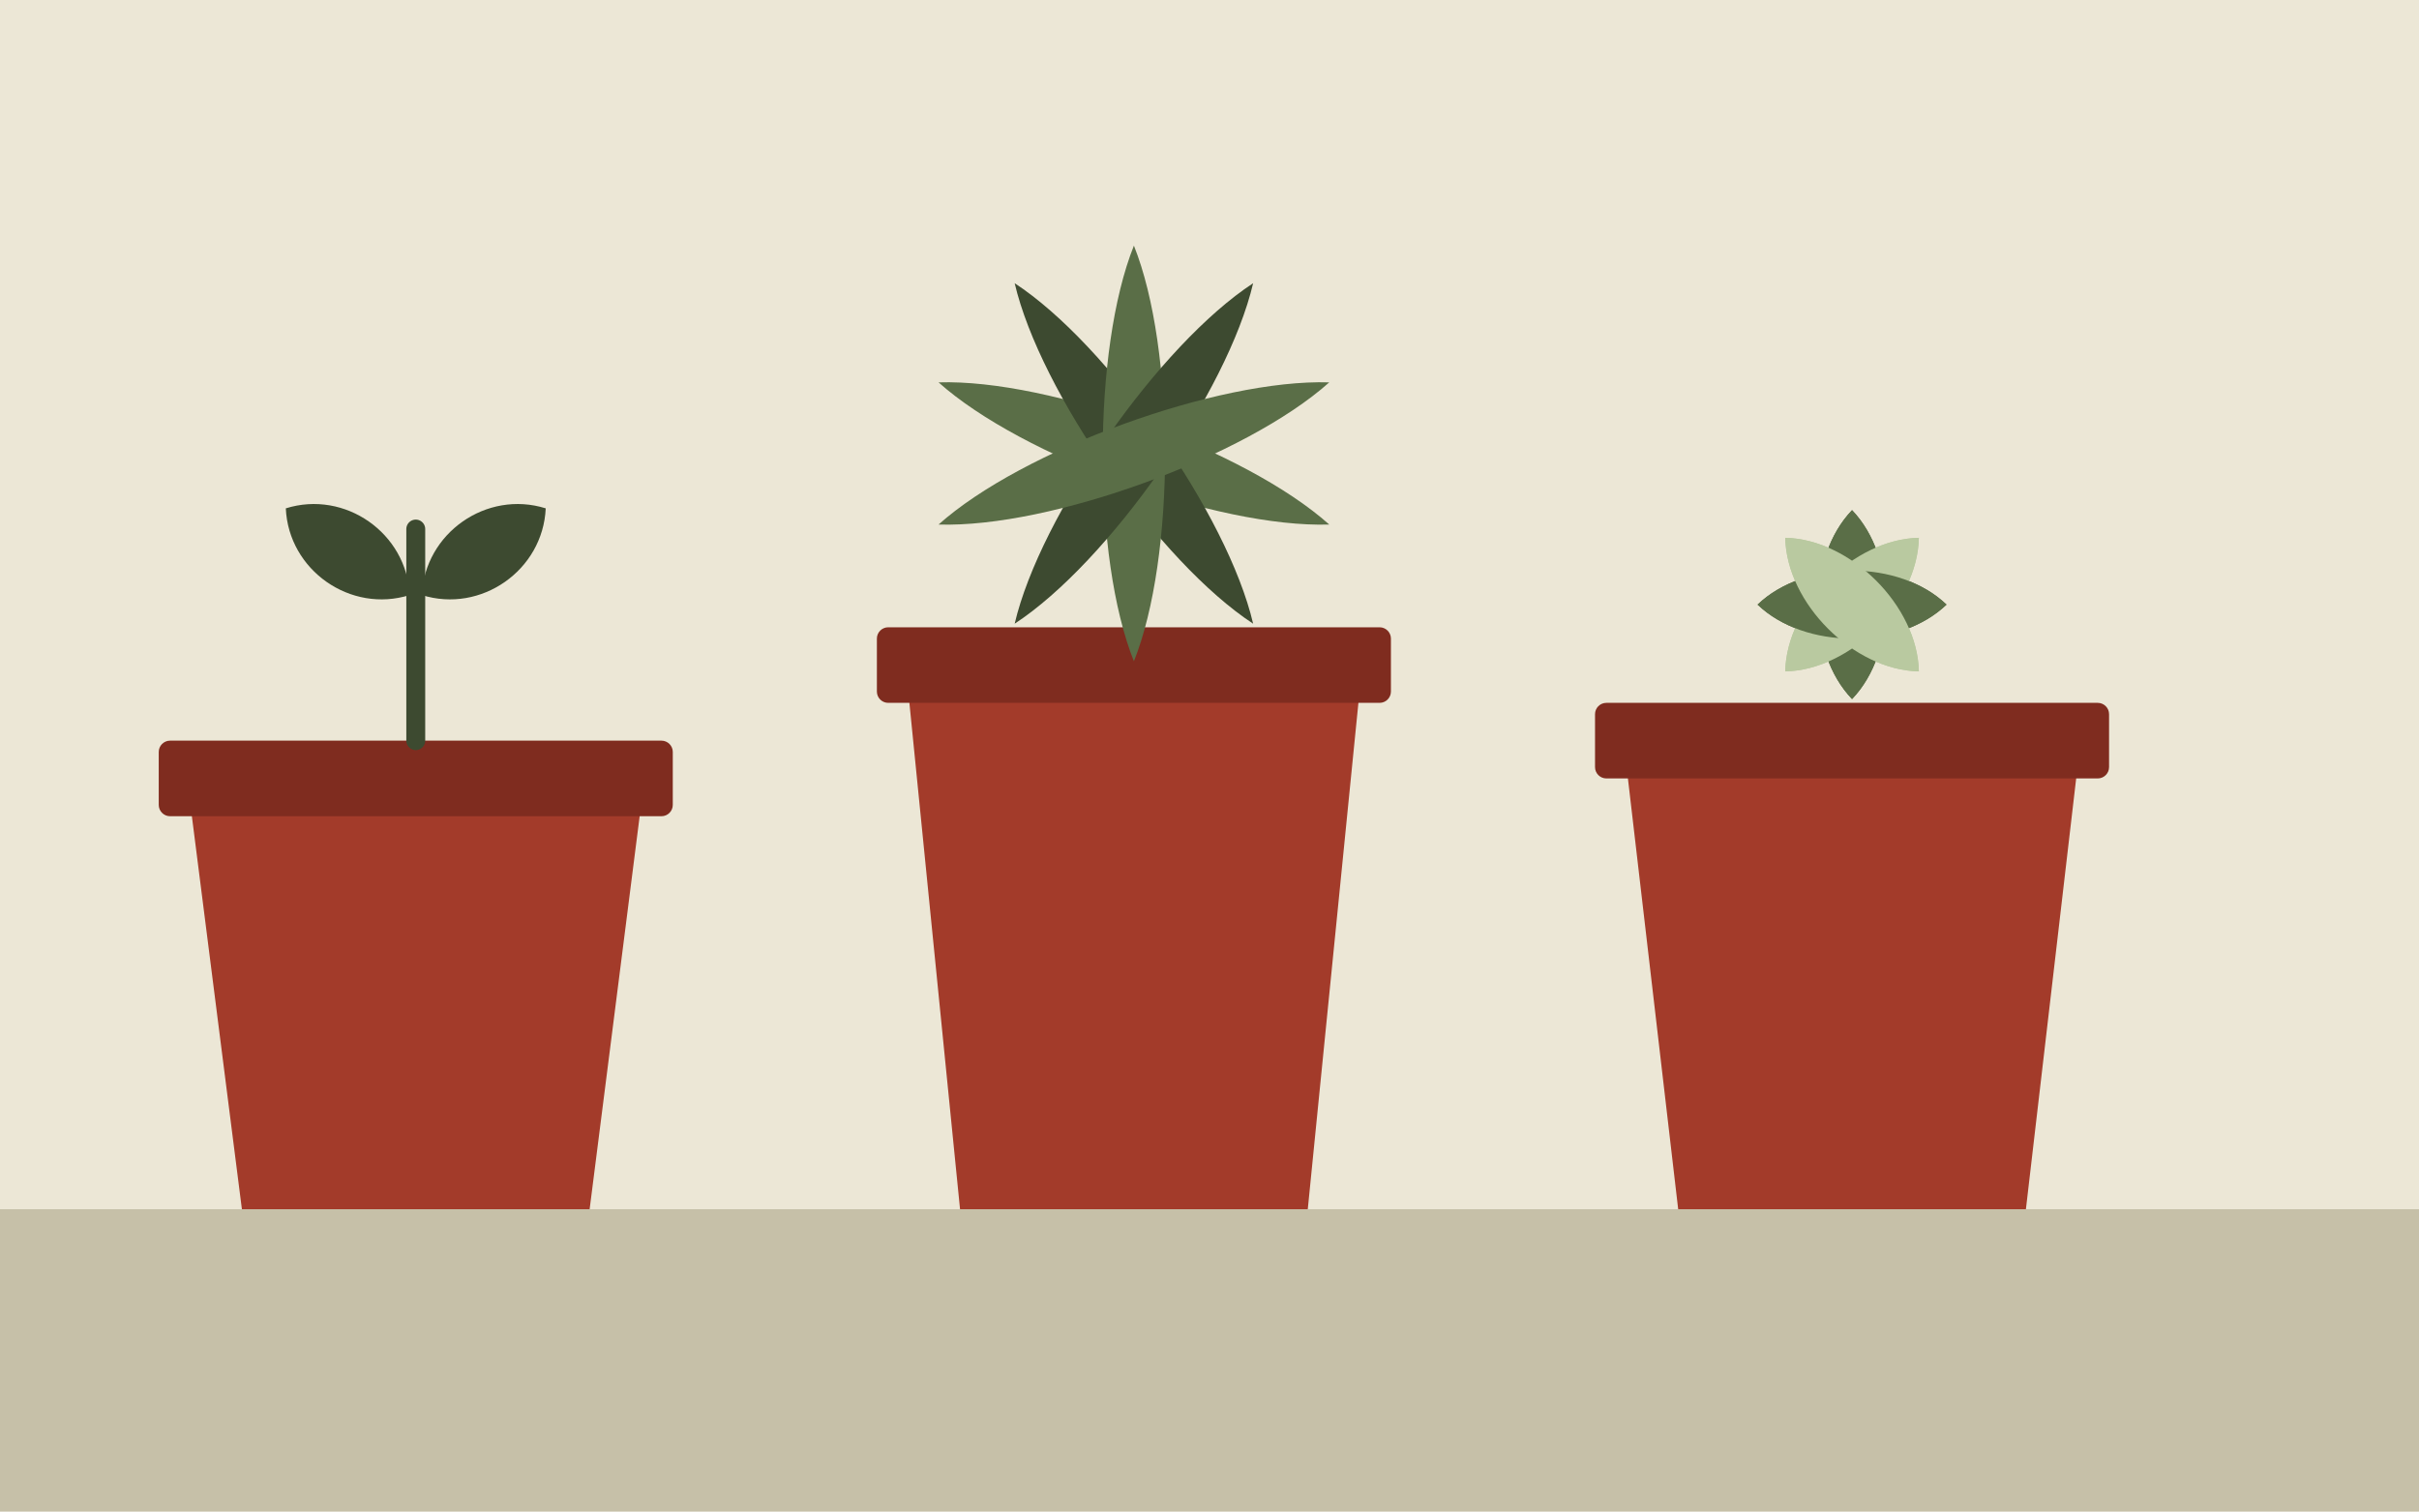
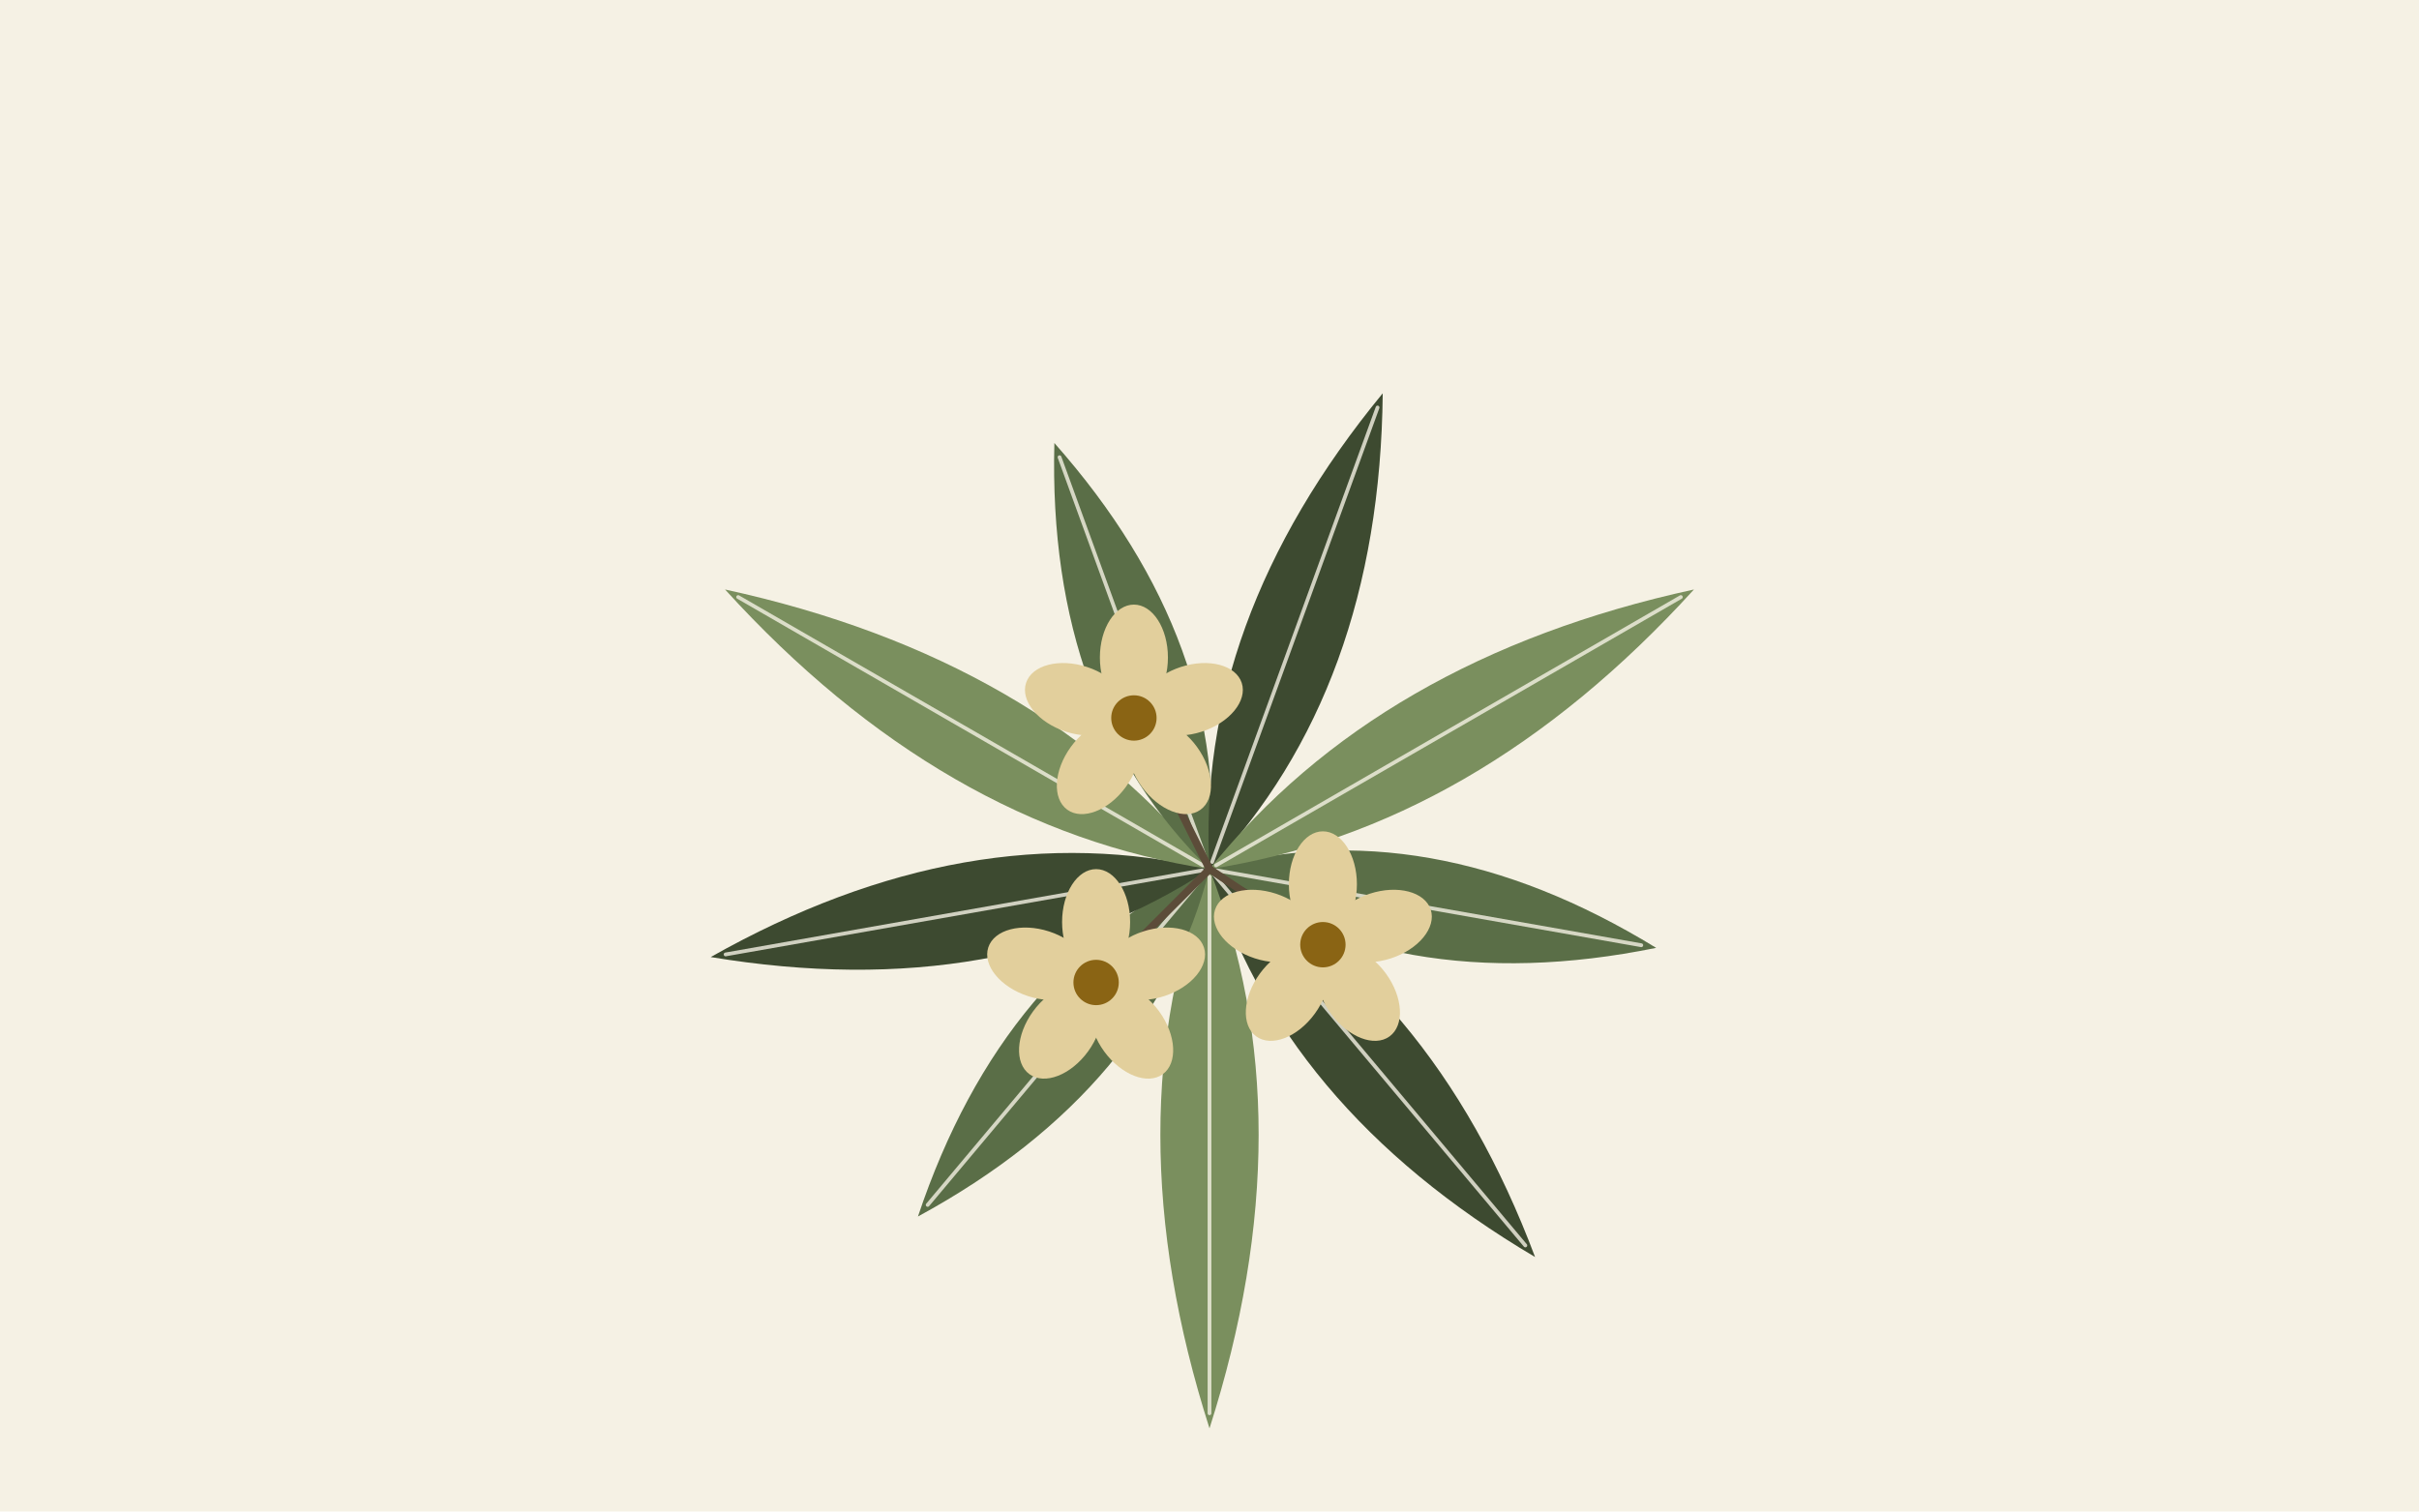
- <svg xmlns="http://www.w3.org/2000/svg" viewBox="0 0 640 400" role="img" aria-label="Three terracotta pots">
-   <rect width="640" height="400" fill="#ece7d6" />
-   <rect y="320" width="640" height="80" fill="#c6c0a8" />
-   <path d="M50 210h120l-14 110h-92Z" fill="#a33b2a" />
-   <rect x="42" y="196" width="136" height="20" rx="3" fill="#7f2c1f" />
-   <path d="M110 196V140" stroke="#3d4a30" stroke-width="5" stroke-linecap="round" />
-   <g transform="translate(92 146) rotate(-55)">
-     <path d="M0 -20.0 C 13.0 -10.0 13.0 10.0 0 20.0 C -13.0 10.0 -13.0 -10.0 0 -20.0Z" fill="#3d4a30" />
+ <svg xmlns="http://www.w3.org/2000/svg" viewBox="0 0 640 400" role="img" aria-label="A pressed primrose rosette with three pale flowers">
+   <rect width="640" height="400" fill="#f5f1e4" />
+   <g transform="translate(320.0 230.0) rotate(10.0)">
+     <path d="M0 0 Q54.0 -26.0 120.0 0 Q54.0 26.0 0 0Z" fill="#5a6e47" />
+     <path d="M2 0H116.0" stroke="#f5f1e4" stroke-width="1" stroke-linecap="round" opacity=".8" />
  </g>
-   <g transform="translate(128 146) rotate(55)">
-     <path d="M0 -20.0 C 13.0 -10.0 13.0 10.0 0 20.0 C -13.0 10.0 -13.0 -10.0 0 -20.0Z" fill="#3d4a30" />
+   <g transform="translate(320.0 230.0) rotate(50.0)">
+     <path d="M0 0 Q60.3 -26.0 134.0 0 Q60.3 26.0 0 0Z" fill="#3d4a30" />
+     <path d="M2 0H130.0" stroke="#f5f1e4" stroke-width="1" stroke-linecap="round" opacity=".8" />
  </g>
-   <path d="M240 180h120l-14 140h-92Z" fill="#a33b2a" />
-   <rect x="232" y="166" width="136" height="20" rx="3" fill="#7f2c1f" />
-   <g transform="translate(300 120) rotate(-70)">
-     <path d="M0 -55.0 C 11.0 -27.5 11.0 27.5 0 55.0 C -11.0 27.5 -11.0 -27.5 0 -55.0Z" fill="#5a6e47" />
+   <g transform="translate(320.0 230.0) rotate(90.0)">
+     <path d="M0 0 Q66.6 -26.0 148.0 0 Q66.6 26.0 0 0Z" fill="#7a8f5e" />
+     <path d="M2 0H144.0" stroke="#f5f1e4" stroke-width="1" stroke-linecap="round" opacity=".8" />
  </g>
-   <g transform="translate(300 120) rotate(-35)">
-     <path d="M0 -55.0 C 11.0 -27.5 11.0 27.5 0 55.0 C -11.0 27.5 -11.0 -27.5 0 -55.0Z" fill="#3d4a30" />
+   <g transform="translate(320.0 230.0) rotate(130.0)">
+     <path d="M0 0 Q54.0 -26.0 120.0 0 Q54.0 26.0 0 0Z" fill="#5a6e47" />
+     <path d="M2 0H116.0" stroke="#f5f1e4" stroke-width="1" stroke-linecap="round" opacity=".8" />
  </g>
-   <g transform="translate(300 120) rotate(0)">
-     <path d="M0 -55.0 C 11.0 -27.5 11.0 27.5 0 55.0 C -11.0 27.5 -11.0 -27.5 0 -55.0Z" fill="#5a6e47" />
+   <g transform="translate(320.0 230.0) rotate(170.0)">
+     <path d="M0 0 Q60.3 -26.0 134.0 0 Q60.3 26.0 0 0Z" fill="#3d4a30" />
+     <path d="M2 0H130.0" stroke="#f5f1e4" stroke-width="1" stroke-linecap="round" opacity=".8" />
  </g>
-   <g transform="translate(300 120) rotate(35)">
-     <path d="M0 -55.0 C 11.0 -27.5 11.0 27.5 0 55.0 C -11.0 27.5 -11.0 -27.5 0 -55.0Z" fill="#3d4a30" />
+   <g transform="translate(320.0 230.0) rotate(210.0)">
+     <path d="M0 0 Q66.6 -26.0 148.0 0 Q66.6 26.0 0 0Z" fill="#7a8f5e" />
+     <path d="M2 0H144.0" stroke="#f5f1e4" stroke-width="1" stroke-linecap="round" opacity=".8" />
  </g>
-   <g transform="translate(300 120) rotate(70)">
-     <path d="M0 -55.0 C 11.0 -27.5 11.0 27.5 0 55.0 C -11.0 27.5 -11.0 -27.5 0 -55.0Z" fill="#5a6e47" />
+   <g transform="translate(320.0 230.0) rotate(250.0)">
+     <path d="M0 0 Q54.0 -26.0 120.0 0 Q54.0 26.0 0 0Z" fill="#5a6e47" />
+     <path d="M2 0H116.0" stroke="#f5f1e4" stroke-width="1" stroke-linecap="round" opacity=".8" />
  </g>
-   <path d="M430 200h120l-14 120h-92Z" fill="#a33b2a" />
-   <rect x="422" y="186" width="136" height="20" rx="3" fill="#7f2c1f" />
-   <g transform="translate(490 160) rotate(0)">
-     <path d="M0 -25.0 C 12.0 -12.5 12.0 12.5 0 25.0 C -12.0 12.5 -12.0 -12.5 0 -25.0Z" fill="#5a6e47" />
+   <g transform="translate(320.0 230.0) rotate(290.0)">
+     <path d="M0 0 Q60.3 -26.0 134.0 0 Q60.3 26.0 0 0Z" fill="#3d4a30" />
+     <path d="M2 0H130.0" stroke="#f5f1e4" stroke-width="1" stroke-linecap="round" opacity=".8" />
  </g>
-   <g transform="translate(490 160) rotate(45)">
-     <path d="M0 -25.0 C 12.0 -12.5 12.0 12.5 0 25.0 C -12.0 12.5 -12.0 -12.5 0 -25.0Z" fill="#b9c9a0" />
+   <g transform="translate(320.0 230.0) rotate(330.0)">
+     <path d="M0 0 Q66.6 -26.0 148.0 0 Q66.6 26.0 0 0Z" fill="#7a8f5e" />
+     <path d="M2 0H144.0" stroke="#f5f1e4" stroke-width="1" stroke-linecap="round" opacity=".8" />
  </g>
-   <g transform="translate(490 160) rotate(90)">
-     <path d="M0 -25.0 C 12.0 -12.5 12.0 12.5 0 25.0 C -12.0 12.5 -12.0 -12.5 0 -25.0Z" fill="#5a6e47" />
+   <path d="M320 230 L300 190" stroke="#5c4c39" stroke-width="2" stroke-linecap="round" />
+   <g transform="translate(300 190)">
+     <ellipse cx="0" cy="-16" rx="9" ry="14" fill="#e2cf9c" transform="rotate(0)" />
+     <ellipse cx="0" cy="-16" rx="9" ry="14" fill="#e2cf9c" transform="rotate(72)" />
+     <ellipse cx="0" cy="-16" rx="9" ry="14" fill="#e2cf9c" transform="rotate(144)" />
+     <ellipse cx="0" cy="-16" rx="9" ry="14" fill="#e2cf9c" transform="rotate(216)" />
+     <ellipse cx="0" cy="-16" rx="9" ry="14" fill="#e2cf9c" transform="rotate(288)" />
+     <circle r="6" fill="#8a6414" />
  </g>
-   <g transform="translate(490 160) rotate(135)">
-     <path d="M0 -25.0 C 12.0 -12.5 12.0 12.5 0 25.0 C -12.0 12.5 -12.0 -12.5 0 -25.0Z" fill="#b9c9a0" />
+   <path d="M320 230 L350 250" stroke="#5c4c39" stroke-width="2" stroke-linecap="round" />
+   <g transform="translate(350 250)">
+     <ellipse cx="0" cy="-16" rx="9" ry="14" fill="#e2cf9c" transform="rotate(0)" />
+     <ellipse cx="0" cy="-16" rx="9" ry="14" fill="#e2cf9c" transform="rotate(72)" />
+     <ellipse cx="0" cy="-16" rx="9" ry="14" fill="#e2cf9c" transform="rotate(144)" />
+     <ellipse cx="0" cy="-16" rx="9" ry="14" fill="#e2cf9c" transform="rotate(216)" />
+     <ellipse cx="0" cy="-16" rx="9" ry="14" fill="#e2cf9c" transform="rotate(288)" />
+     <circle r="6" fill="#8a6414" />
  </g>
-   <g transform="translate(490 160) rotate(180)">
-     <path d="M0 -25.0 C 12.0 -12.5 12.0 12.5 0 25.0 C -12.0 12.5 -12.0 -12.5 0 -25.0Z" fill="#5a6e47" />
-   </g>
-   <g transform="translate(490 160) rotate(225)">
-     <path d="M0 -25.0 C 12.0 -12.5 12.0 12.5 0 25.0 C -12.0 12.5 -12.0 -12.5 0 -25.0Z" fill="#b9c9a0" />
-   </g>
-   <g transform="translate(490 160) rotate(270)">
-     <path d="M0 -25.0 C 12.0 -12.5 12.0 12.5 0 25.0 C -12.0 12.5 -12.0 -12.5 0 -25.0Z" fill="#5a6e47" />
-   </g>
-   <g transform="translate(490 160) rotate(315)">
-     <path d="M0 -25.0 C 12.0 -12.5 12.0 12.5 0 25.0 C -12.0 12.5 -12.0 -12.5 0 -25.0Z" fill="#b9c9a0" />
+   <path d="M320 230 L290 260" stroke="#5c4c39" stroke-width="2" stroke-linecap="round" />
+   <g transform="translate(290 260)">
+     <ellipse cx="0" cy="-16" rx="9" ry="14" fill="#e2cf9c" transform="rotate(0)" />
+     <ellipse cx="0" cy="-16" rx="9" ry="14" fill="#e2cf9c" transform="rotate(72)" />
+     <ellipse cx="0" cy="-16" rx="9" ry="14" fill="#e2cf9c" transform="rotate(144)" />
+     <ellipse cx="0" cy="-16" rx="9" ry="14" fill="#e2cf9c" transform="rotate(216)" />
+     <ellipse cx="0" cy="-16" rx="9" ry="14" fill="#e2cf9c" transform="rotate(288)" />
+     <circle r="6" fill="#8a6414" />
  </g>
</svg>
